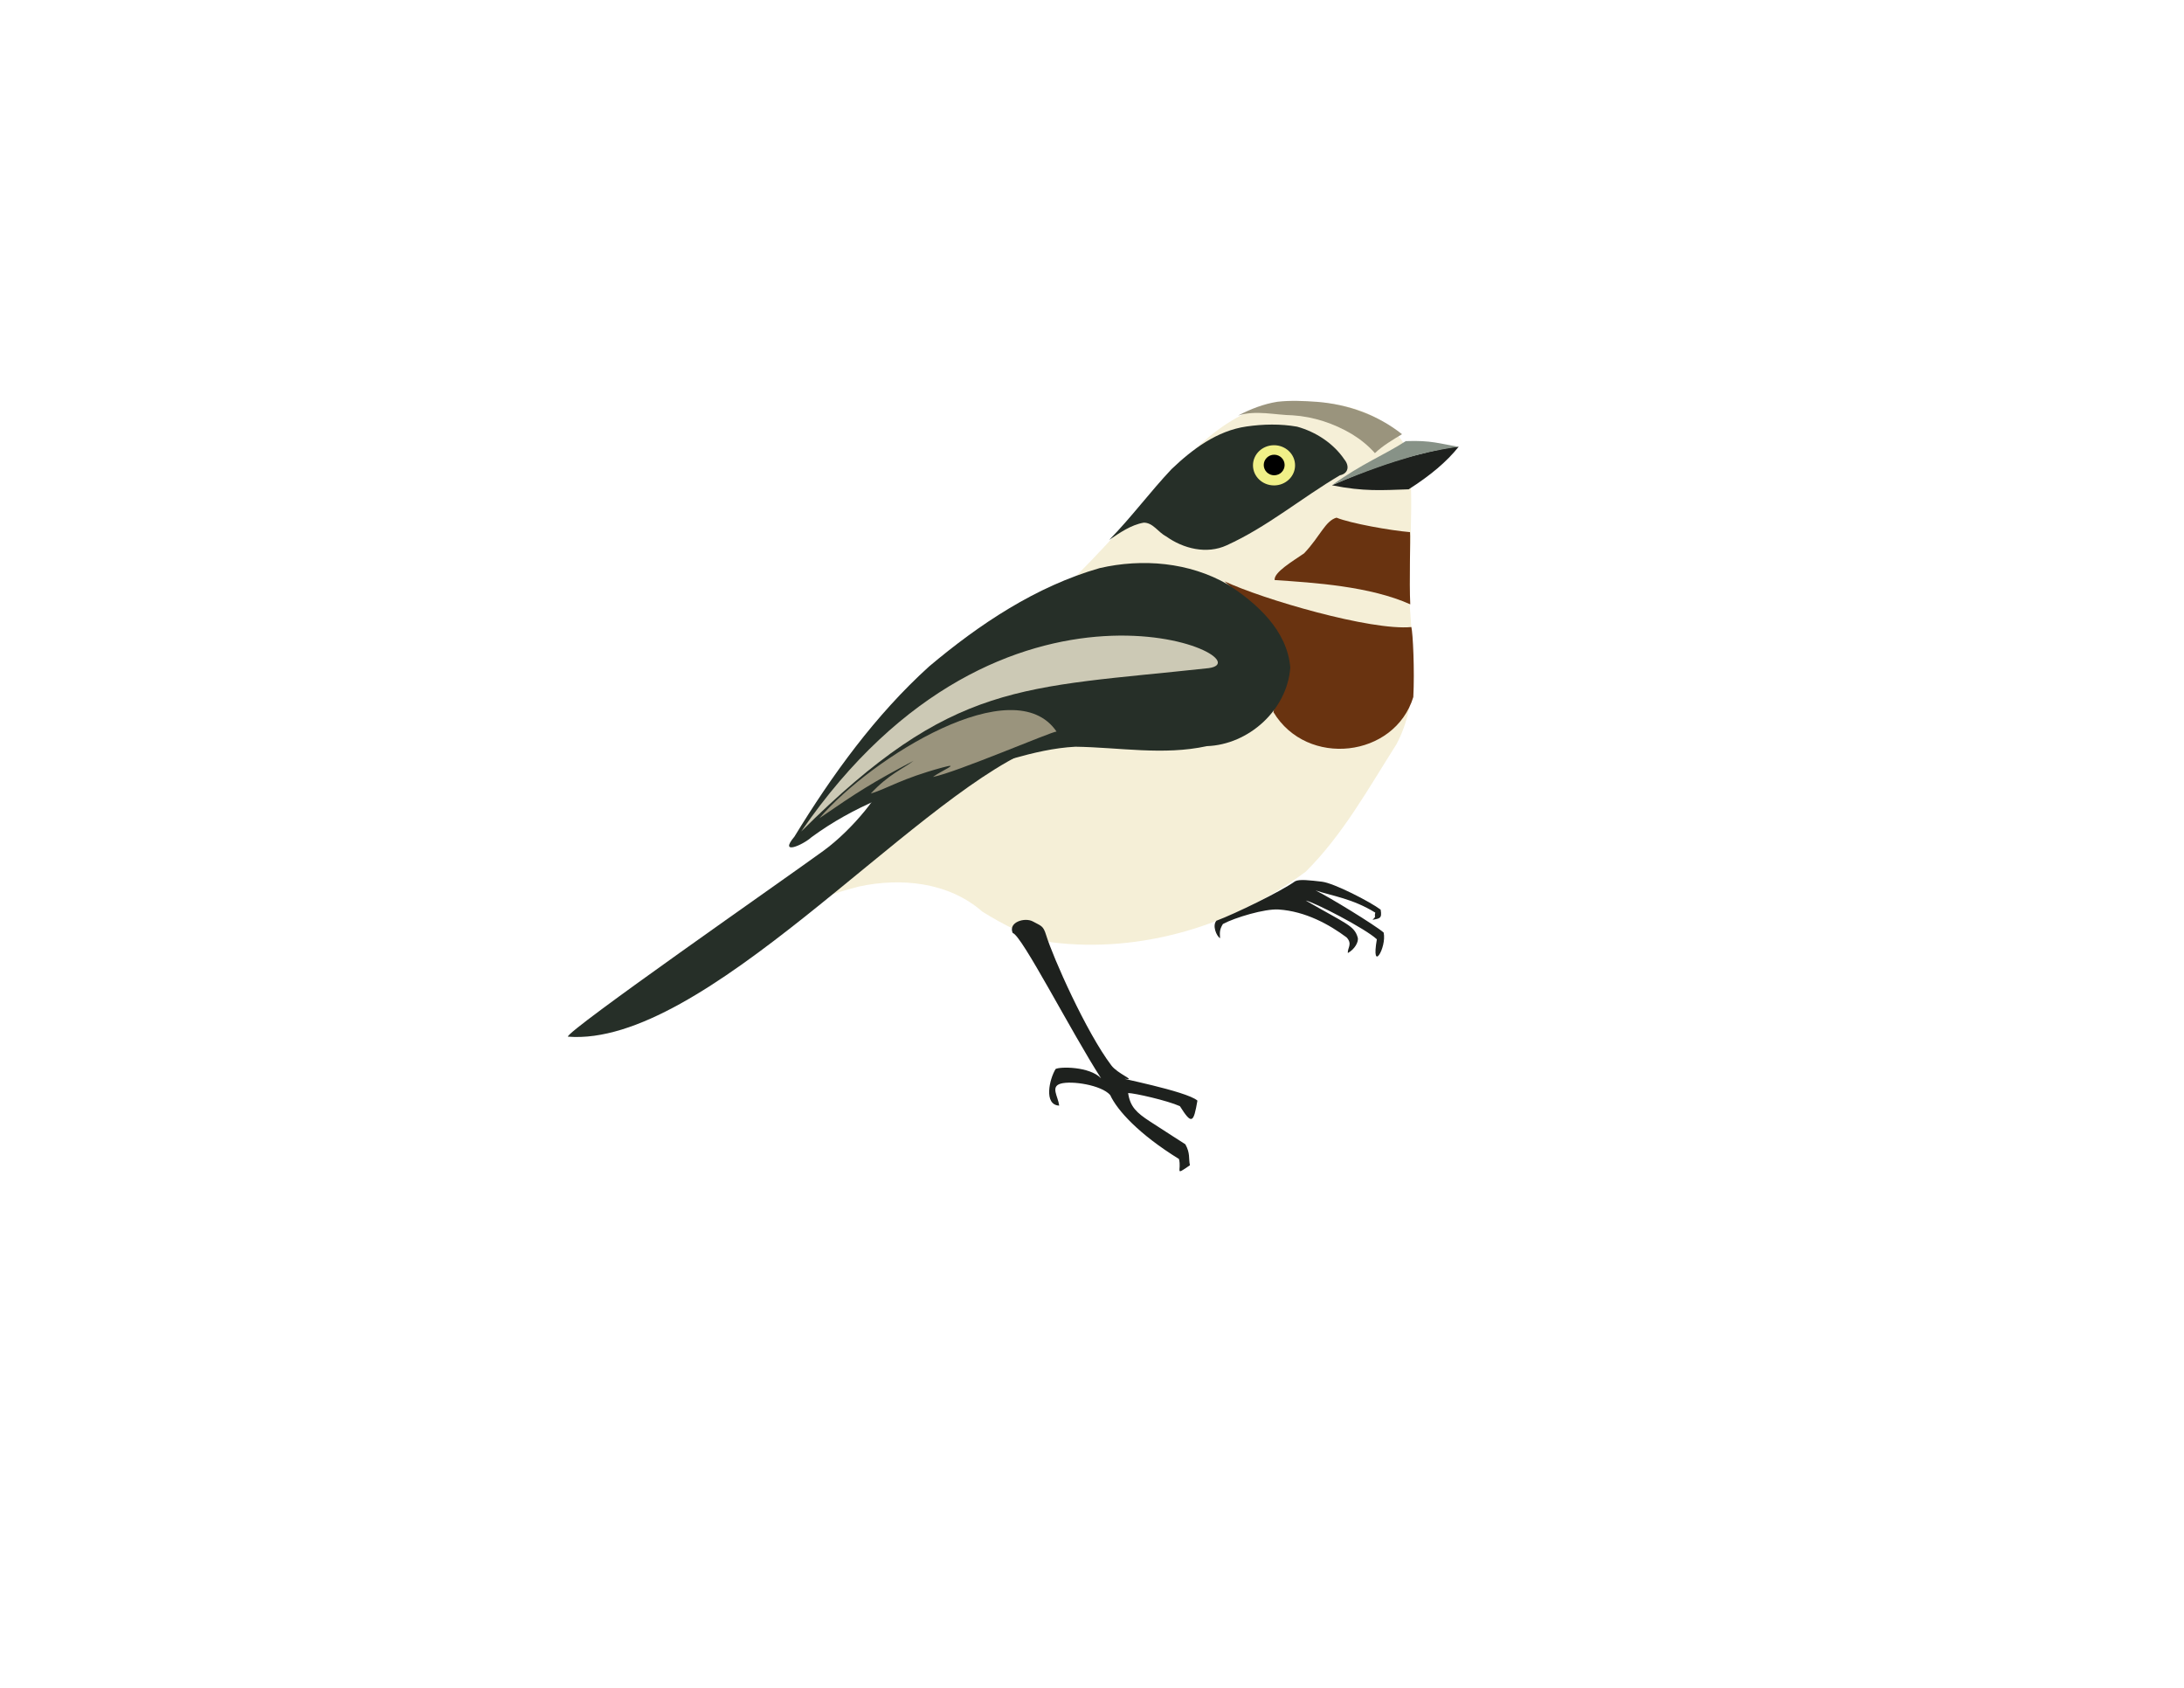
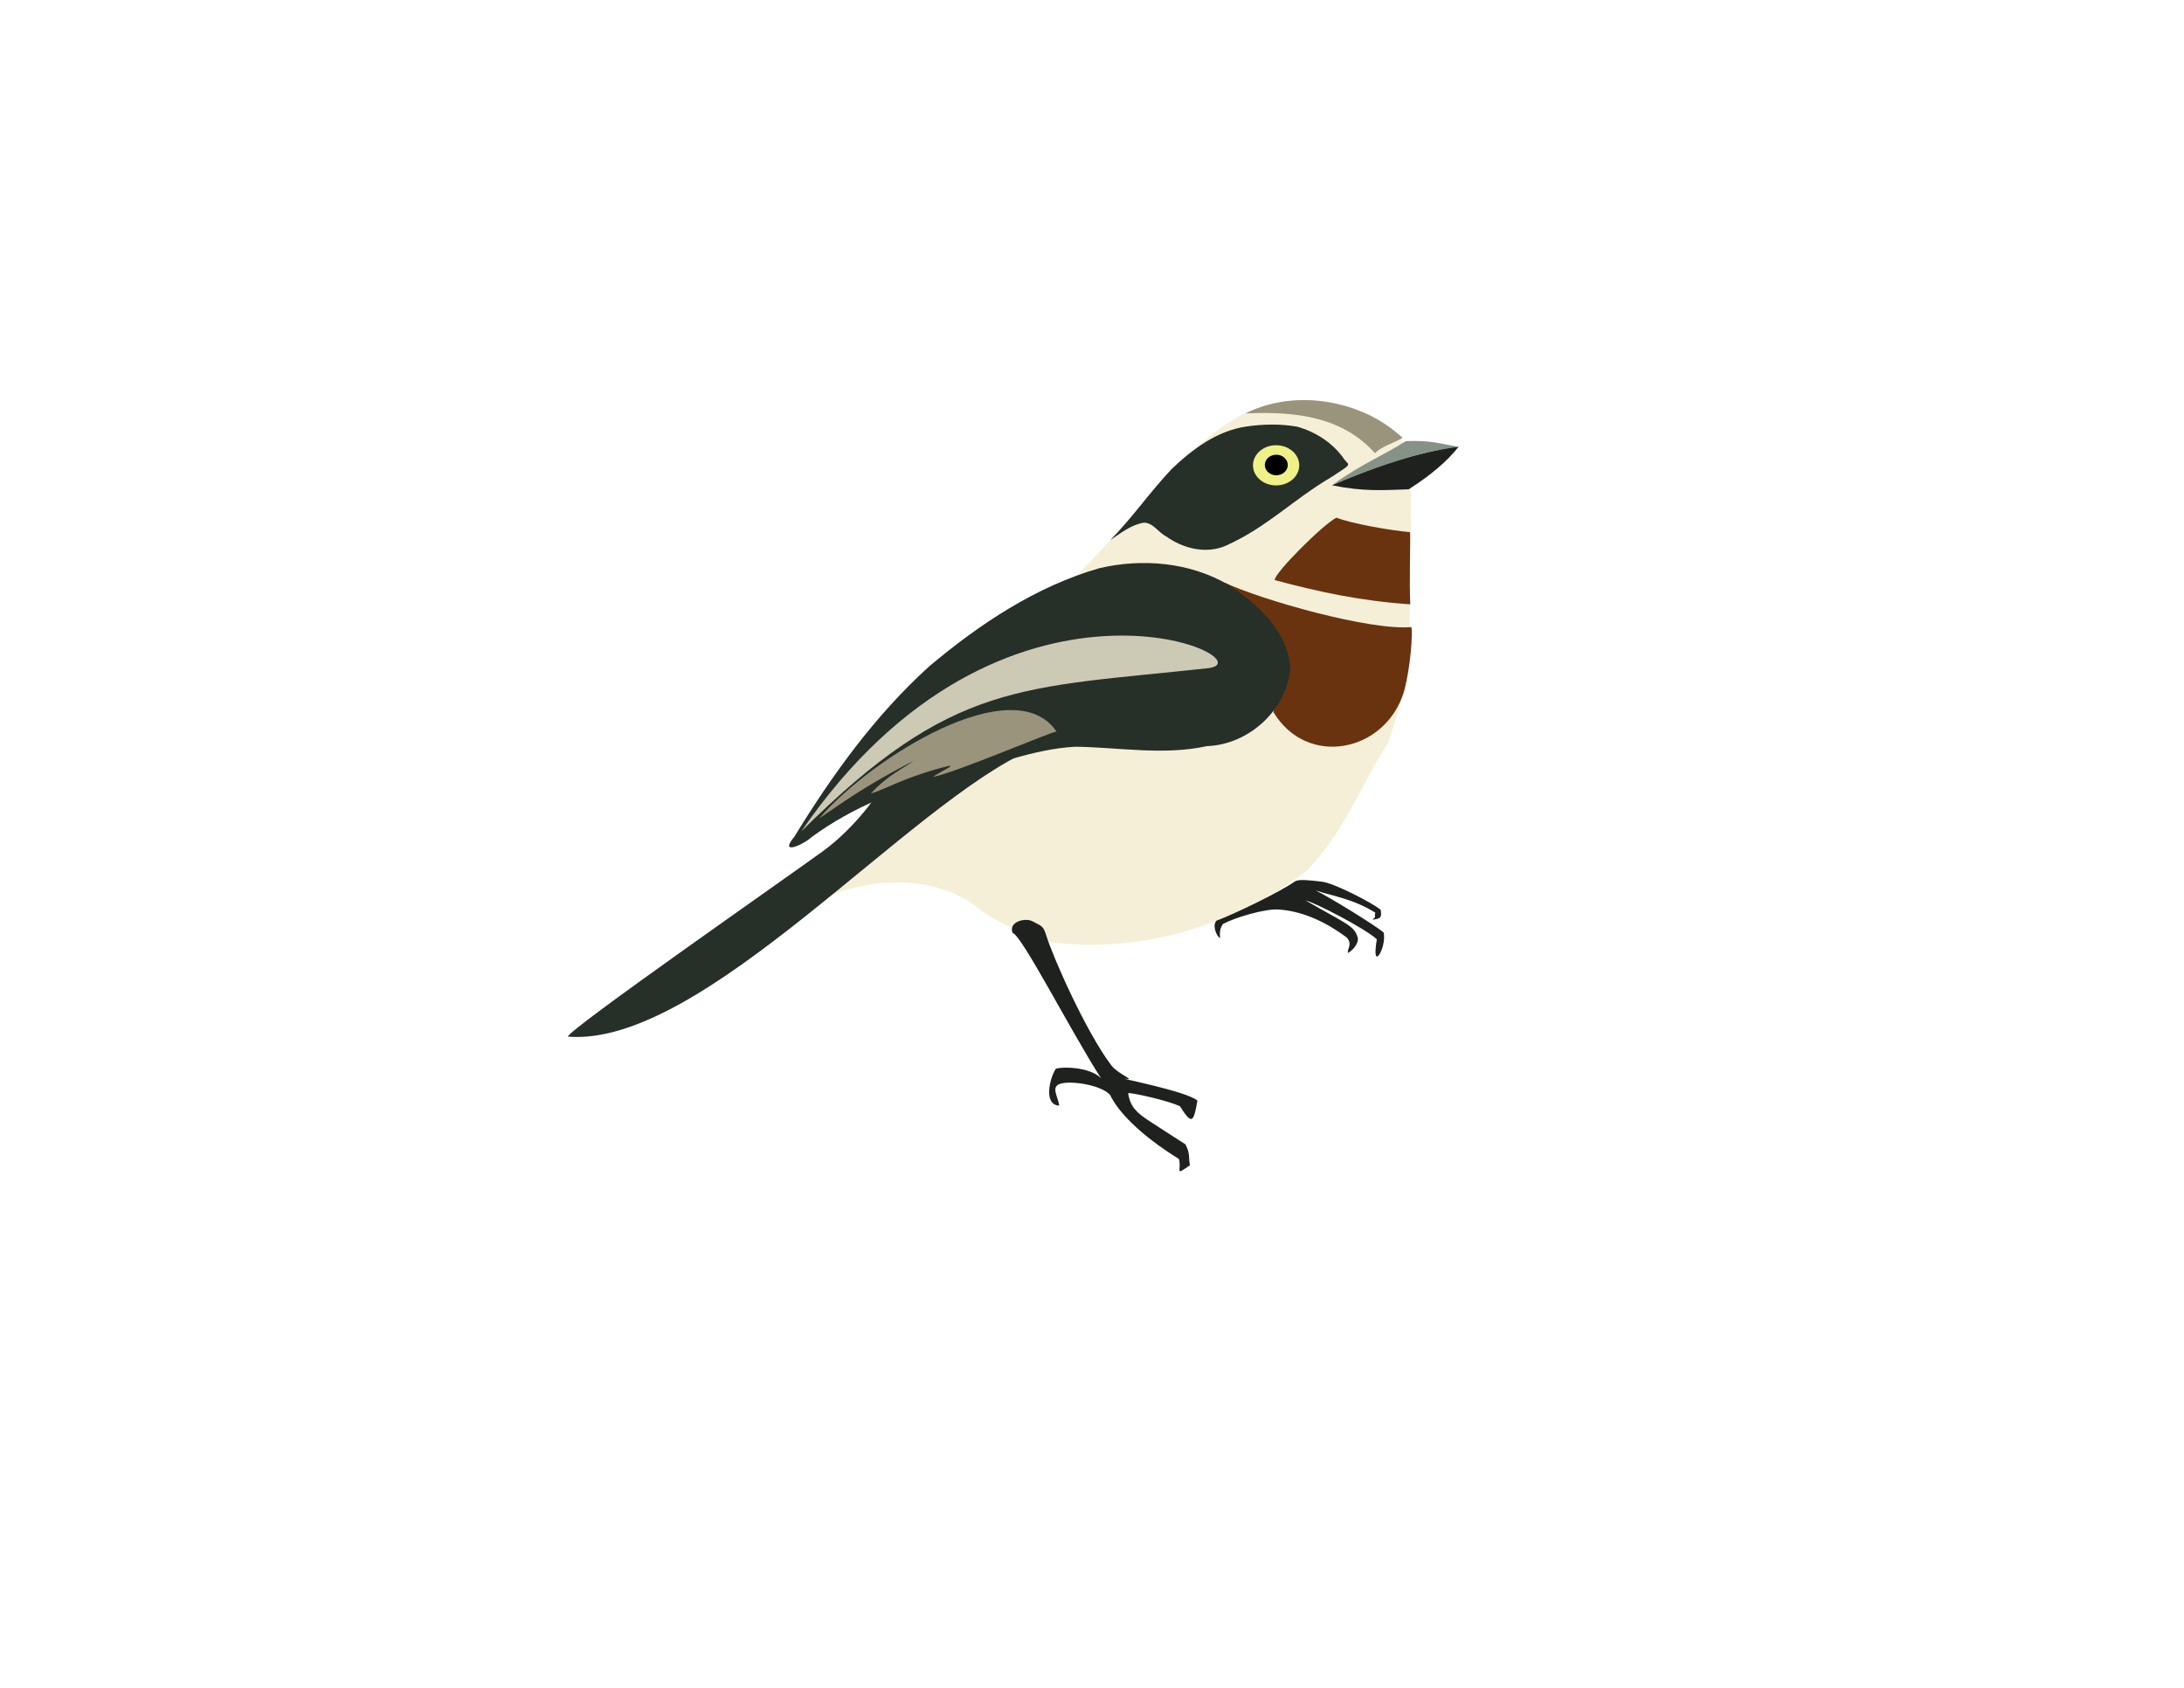
<svg xmlns="http://www.w3.org/2000/svg" width="792pt" height="612pt" id="svg2" version="1.0">
  <defs id="defs4" />
  <g id="layer1">
    <g id="BirdBatis" transform="matrix(0.428474,0,0,0.428474,290.0398,209.1822)">
-       <path style="fill:#f5efd7;fill-opacity:1" d="M 509.511,574.972 C 610.61,587.821 715.779,555.763 796.715,495.207 838.576,453.485 867.566,400.922 898.973,351.476 924.889,302.813 917.442,247.352 913.946,194.881 911.922,137.052 919.872,78.393 912.132,21.101 887.142,-31.616 818.206,-37.989 766.774,-33.671 695.49,-22.4 652.162,41.047 604.913,88.917 561.41,139.55 513.95,186.5 464.34,230.983 404.536,291.733 352.292,359.294 302.484,428.217 230.896,511.833 128.843,559.134 44.391,627.464 c -20.637,6.235 -66.483,60.263 -24.295,30.135 C 106.03,601.617 191.164,537.863 292.05,512.157 c 47.659,-10.383 101.676,-5.049 139.532,28.233 24.19,15.018 49.926,28.421 77.929,34.582 z" id="Body" />
-       <path style="fill:#9a947d;stroke:none" d="M 905.216,1.705 C 878.004,-19.943 844.013,-32.066 809.498,-34.787 c -14.919,-1.074 -30.013,-1.813 -44.905,-0.102 -15.578,2.449 -30.444,8.278 -44.369,15.547 20.139,-6.342 41.229,-0.645 61.745,-0.243 23.433,1.545 46.433,9.14 66.588,21.125 9.661,5.88 18.57,13.061 26.068,21.546 9.061,-8.579 19.968,-14.961 30.59,-21.381 z" id="HeadStripe" />
-       <path style="fill:#262f28;fill-opacity:1" d="m 574.83,120.933 c 24.861,-25.319 45.96,-54.022 70.282,-79.791 23.642,-22.58 51.381,-43.353 84.599,-48.124 18.849,-2.724 38.299,-3.115 57.086,0.194 21.16,5.853 41.032,18.766 53.417,37.08 5.862,7.24 4.609,15.75 -5.081,17.781 -43.166,25.376 -81.923,58.252 -127.759,79.007 -22.494,10.379 -48.921,3.87 -68.326,-10.062 -8.84,-4.415 -14.811,-15.629 -25.327,-15.485 -14.419,2.512 -26.98,11.381 -38.892,19.4 z" id="EyeMask" />
-       <path id="Chest" d="m 917.957,298.3 c 1.552,-29.762 -0.434,-72.404 -2.216,-78.984 -45.849,4.306 -167.601,-31.296 -210.83,-51.588 61.308,54.685 53.774,45.832 68.173,80.699 13.98,17.033 -10.886,48.006 -12.931,66.949 37.858,62.884 136.712,51.425 157.804,-17.076 z" style="fill:#693310;fill-opacity:1;stroke:none" />
-       <path id="Beard" d="m 914.52,193.679 c -1.303,-24.839 0.402,-74.61 -0.274,-81.459 -22.279,-1.903 -66.533,-9.734 -82.991,-16.332 -12.716,3.684 -18.072,20.612 -36.499,40.219 -12.989,9.002 -34.522,21.572 -33.253,30.216 44.707,2.888 107.687,7.012 153.017,27.356 z" style="fill:#693310" />
+       <path style="fill:#f5efd7;fill-opacity:1" d="m 509.511,574.972 c 101.099,12.849 206.268,-19.209 287.204,-79.765 41.861,-41.722 61.266,-95.952 92.673,-145.399 20.498,-55.748 24.303,-97.456 24.559,-154.928 -2.025,-57.829 5.925,-116.488 -1.815,-173.78 C 887.142,-31.616 818.206,-37.989 766.774,-33.671 695.49,-22.4 652.162,41.047 604.913,88.917 561.41,139.55 513.95,186.5 464.34,230.983 404.536,291.733 352.292,359.294 302.484,428.217 230.896,511.833 128.843,559.134 44.391,627.464 c -20.637,6.235 -66.483,60.263 -24.295,30.135 C 106.03,601.617 191.164,537.863 292.05,512.157 c 47.659,-10.383 101.676,-5.049 139.532,28.233 24.19,15.018 49.926,28.421 77.929,34.582 z" id="Body" />
+       <path style="fill:#9a947d;stroke:none" d="m 905.805,5.831 c -45.757,-42.631 -120.542,-56.035 -177.33,-27.53 57.159,-2.723 109.618,3.977 146.151,44.785 9.061,-8.579 20.557,-10.836 31.179,-17.255 z" id="HeadStripe" />
+       <path style="fill:#262f28;fill-opacity:1" d="m 576.008,121.228 c 24.861,-25.319 44.782,-54.316 69.103,-80.086 23.642,-22.58 51.381,-43.353 84.599,-48.124 18.849,-2.724 38.299,-3.115 57.086,0.194 21.16,5.853 41.032,18.766 53.417,37.08 5.862,7.24 9.073,4.249 -14.762,19.837 -43.166,25.376 -72.242,56.196 -118.078,76.952 -22.494,10.379 -48.921,3.87 -68.326,-10.062 -8.84,-4.415 -14.811,-15.629 -25.327,-15.485 -14.419,2.512 -25.801,11.676 -37.713,19.695 z" id="EyeMask" />
+       <path id="Chest" d="m 907.348,292.406 c 7.446,-26.815 10.175,-66.51 8.393,-73.09 -45.849,4.306 -168.19,-30.117 -211.419,-50.41 61.308,54.685 54.364,44.653 68.763,79.52 13.98,17.033 -10.886,48.006 -12.931,66.949 37.858,62.884 126.103,45.531 147.195,-22.97 z" style="fill:#693310;fill-opacity:1;stroke:none" />
      <path id="TailUpper" d="m 487.659,357.316 c -138.644,59.576 -370.858,336.33 -523.721,324.164 -1.513,-6.514 243.804,-177.266 288.077,-209.492 34.84,-25.321 68.027,-68.675 68.578,-81.717 22.191,-8.433 141.12,-33.677 167.067,-32.955 z" style="fill:#262f28;fill-opacity:1;stroke:none" />
      <path id="LegLeft" d="m 596.137,745.097 c 6.73,-0.031 44.222,8.385 58.433,14.821 13.301,21.071 15.378,19.224 19.767,-6.287 -12.3,-10.916 -96.571,-26.825 -79.867,-24.39 9.5,1.385 -10.274,-6.092 -17.222,-15.254 -28.452,-37.52 -65.992,-122.08 -73.687,-147.251 -3.279,-10.728 -5.746,-10.15 -14.82,-15.183 -9.074,-5.033 -28.159,0.689 -22.868,12.979 10.19,2.229 65.994,111.679 99.737,163.958 -13.217,-13.684 -46.82,-13.211 -51.324,-10.501 -6.915,11.242 -13.749,40.485 4.072,41.301 -1.341,-10.679 -10.081,-21.383 1.65,-24.789 12.2,-3.542 45.795,1.441 55.859,12.817 8.029,17.422 32.401,44.237 77.642,72.206 3.292,13.18 -5.808,19.572 12.375,7.06 -1.724,-7.892 0.593,-13.259 -5.172,-23.676 0,0 -25.247,-16.147 -40.071,-25.828 -14.824,-9.681 -22.256,-16.431 -24.505,-31.981 z" style="fill:#1e211e" />
      <path id="LegRight" d="m 855.216,569.62 c -3.888,-13.548 -12.749,-15.167 -58.632,-41.731 9.71,1.938 67.274,31.561 80.227,43.743 -6.824,39.35 11.396,9.521 7.666,-7.629 -9.602,-8.284 -61.807,-40.312 -76.747,-47.499 18.686,6.234 41.732,9.205 67.298,25.03 -1.434,6.02 1.752,3.173 -3.046,8.134 7.699,-1.588 10.943,-1.145 9.114,-11.493 -11.678,-8.833 -52.673,-29.973 -66.277,-31.545 -13.604,-1.572 -25.323,-3.021 -30.219,-0.504 -16.263,11.685 -68.345,36.933 -88.821,44.537 -4.897,5.331 -0.041,17.262 4.098,19.739 -0.191,-5.764 -1.03,-9.178 3.204,-16.02 13.578,-7.346 47.381,-17.363 62.684,-16.381 30.606,1.963 57.668,17.108 76.951,31.536 6.836,7.451 0.88,11.735 1.32,17.603 7.599,-4.072 12.573,-12.662 11.179,-17.52 z" style="fill:#1e211e;fill-opacity:1;stroke:none" />
      <g id="Beak" transform="matrix(-1,0,0,1,933.0975,0)">
        <path style="fill:#1e211e" d="m 106.925,59.359 c -36.118,7.238 -56.372,5.545 -86.549,4.547 -24.463,-15.64 -42.777,-30.942 -56.445,-48.064 10.282,0.444 26.446,3.735 50.502,10.039 24.056,6.304 54.932,16.693 92.493,33.477 z" id="BeakLower" />
        <path id="BeakUpper" d="M 106.466,58.97 C 72.681,34.597 48.995,25.886 23.619,9.524 -5.397,8.454 -14.165,12.391 -35.864,15.827 c 27.277,4.06 45.43,8.907 53.795,11.35 23.871,6.971 46.672,14.562 88.535,31.793 z" style="fill:#879287;fill-opacity:1" />
      </g>
-       <g id="Eye" transform="matrix(-1,0,0,1,933.0975,0)">
+       <g id="Eye" transform="matrix(-1.099266,0,0,1,952.5606,-2.1485448e-8)">
        <path style="fill:#f0f088;fill-opacity:1;stroke:none" id="path2541" d="m 202.143,38.612 c 0,12.525 -10.633,22.679 -23.75,22.679 -13.117,0 -23.75,-10.154 -23.75,-22.679 0,-12.525 10.633,-22.679 23.75,-22.679 13.117,0 23.75,10.154 23.75,22.679 z" transform="translate(-6.071427,-1.785711)" />
        <path style="fill:#000000;fill-opacity:1;stroke:none" id="path2543" d="m 187.143,39.326 c 0,6.41 -5.277,11.607 -11.786,11.607 -6.509,0 -11.786,-5.197 -11.786,-11.607 0,-6.41 5.277,-11.607 11.786,-11.607 6.509,0 11.786,5.197 11.786,11.607 z" transform="translate(-3.214286,-2.857143)" />
      </g>
      <g id="Wing" transform="matrix(-1,0,0,1,933.0975,0)">
        <path style="fill:#262f28;fill-opacity:1" d="m 224.611,171.184 c -33.143,21.468 -67.146,51.944 -70.641,93.832 3.471,47.757 46.785,86.973 94.121,88.663 49.012,10.699 99.019,1.343 148.384,0.658 48.115,2.53 92.888,22.096 139.573,32.137 56.259,13.997 111.205,35.426 158.205,69.948 10.05,9.066 37.3,20.83 19.269,-0.652 C 670.904,386.056 622.302,318.783 561.523,263.739 504.722,215.97 441.029,173.459 369.098,152.805 320.884,141.695 267.922,146.141 224.611,171.184 z" id="WingBackground" />
        <path style="fill:#9a947d;stroke:none" d="m 685.43,435.076 c -43.425,-29.826 -59.892,-40.353 -106.408,-64.91 12.35,9.44 28.173,15.246 48.362,37.054 -19.453,-6.016 -34.278,-16.744 -80.542,-29.351 -23.132,-6.304 1.941,4.096 10.352,10.591 -26.439,-5.121 -134.523,-51.525 -139.445,-51.219 47.904,-70.54 207.797,28.295 267.68,97.836 z" id="WingTip" />
        <path style="fill:#f5efd7;fill-opacity:0.803;fill-rule:evenodd;stroke:none" d="M 245.922,265.652 C 458.628,288.783 534.148,279.308 705.899,450.005 477.769,117.873 176.207,255.763 245.922,265.652 z" id="WingStripe" />
      </g>
      <path style="fill:#000000;fill-opacity:0" id="path3153" d="m 605.465,195.747 c 7.924,-3.124 16.207,-5.261 24.373,-7.649 12.07,-3.654 24.32,-6.576 36.67,-9.096 4.476,-0.907 8.964,-1.793 13.526,-2.101 1.118,-0.058 2.242,-0.1 3.362,-0.049 0.387,0.014 0.774,0.015 1.161,0.013 0.223,-0.006 0.446,-0.006 0.669,-0.004 1.198,0.037 2.396,0.036 3.595,0.037 1.464,0.004 2.927,-0.004 4.391,-0.01 1.361,-0.156 1.916,0.12 3.085,0.719 1.343,0.703 2.529,1.543 3.6,2.616 1.136,1.161 2.08,2.504 2.778,3.969 0.454,0.792 0.455,1.706 0.663,2.564 0.158,0.589 0.53,0.974 1.018,1.318 0.854,0.461 1.765,0.674 2.72,0.833 0.153,0.021 0.307,0.042 0.46,0.063 0,0 -8.7,6.095 -8.7,6.095 l 0,0 c -0.154,-0.033 -0.308,-0.065 -0.462,-0.097 -1.067,-0.253 -2.128,-0.583 -3.031,-1.228 -0.591,-0.514 -1.098,-1.086 -1.335,-1.847 -0.298,-0.8 -0.142,-1.709 -0.55,-2.493 -0.601,-1.373 -1.481,-2.603 -2.556,-3.648 -1.024,-0.967 -2.186,-1.695 -3.457,-2.302 -0.908,-0.411 -1.817,-0.352 -2.803,-0.335 -1.454,-0.006 -2.909,-0.014 -4.363,-0.01 -1.233,0.002 -2.465,0.002 -3.697,0.038 -0.223,0.001 -0.446,0.002 -0.669,-0.009 -0.393,-0.01 -0.786,-0.022 -1.178,-0.044 -1.045,-0.042 -2.09,-0.027 -3.134,0.027 -4.346,0.284 -8.64,1.027 -12.92,1.811 -12.221,2.321 -24.304,5.215 -36.206,8.855 -8.516,2.57 -17.157,4.936 -25.314,8.53 0,0 8.306,-6.564 8.306,-6.564 z" transform="matrix(2.333864,0,0,2.333864,-676.9134,-488.2028)" />
+       <path id="Beard" d="m 914.52,193.679 c -1.303,-24.839 0.402,-74.61 -0.274,-81.459 -22.279,-1.903 -66.533,-9.734 -82.991,-16.332 -14.621,7.061 -70.158,62.48 -69.752,70.435 50.601,13.497 97.078,23.515 153.017,27.356 z" style="fill:#693310" />
    </g>
  </g>
</svg>
